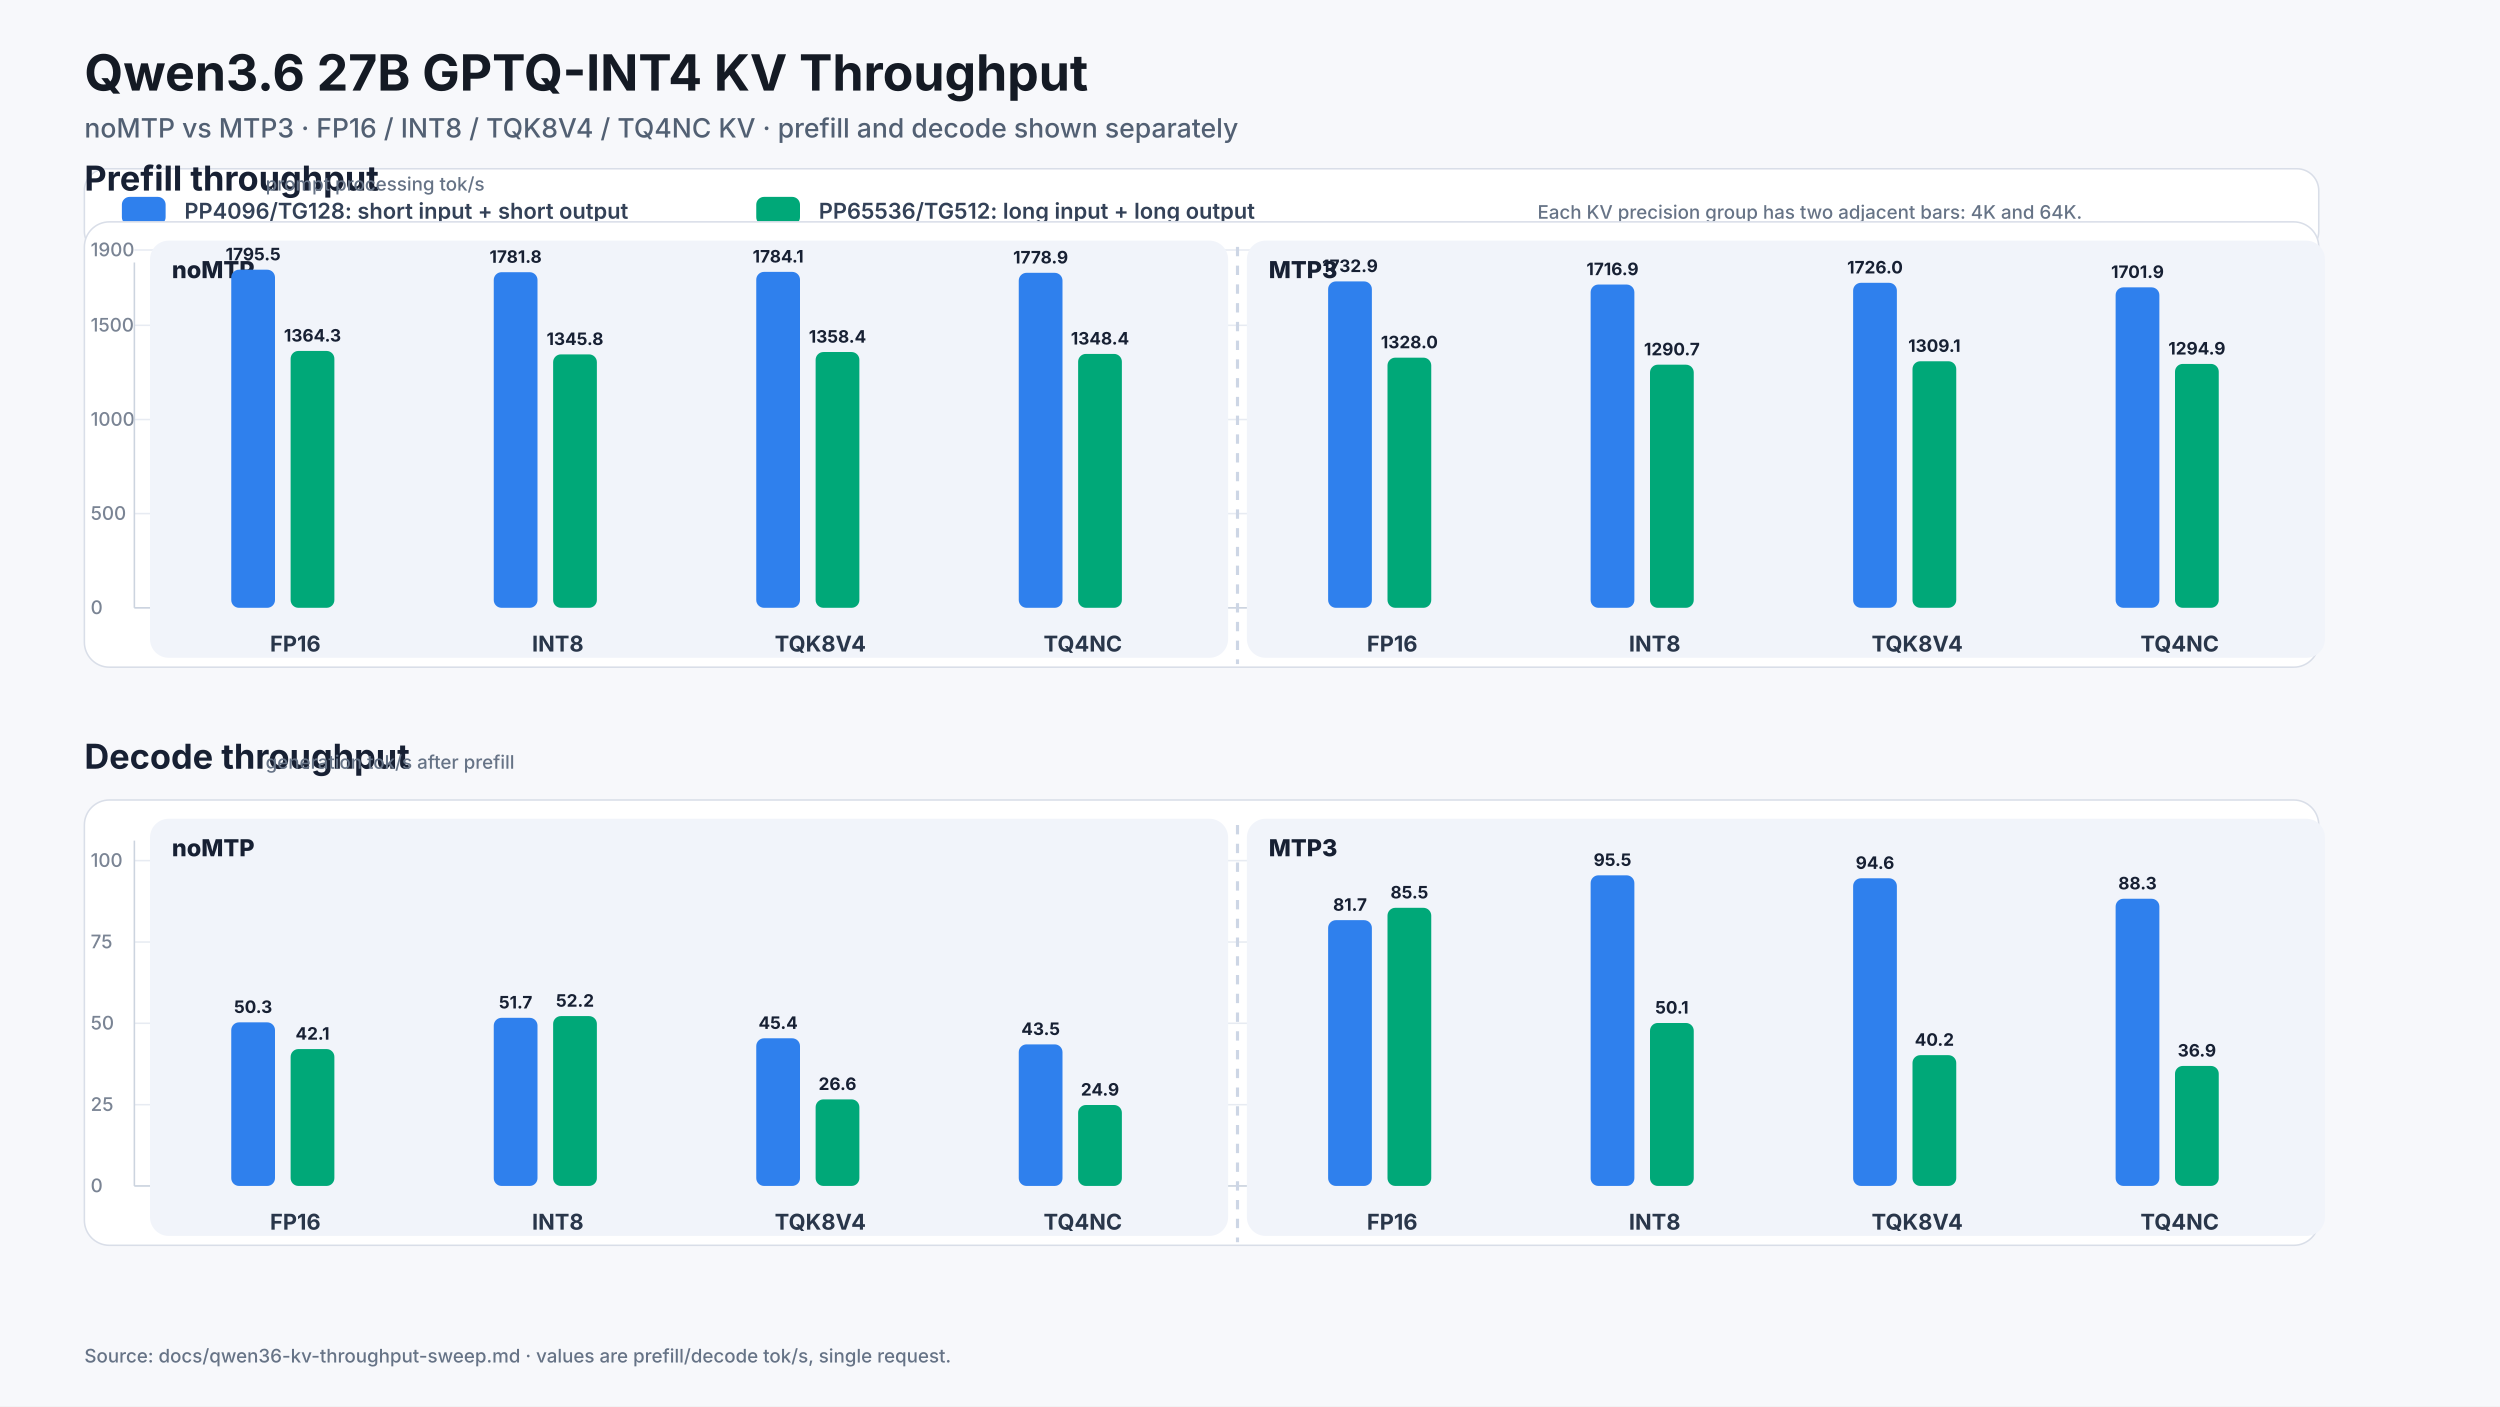
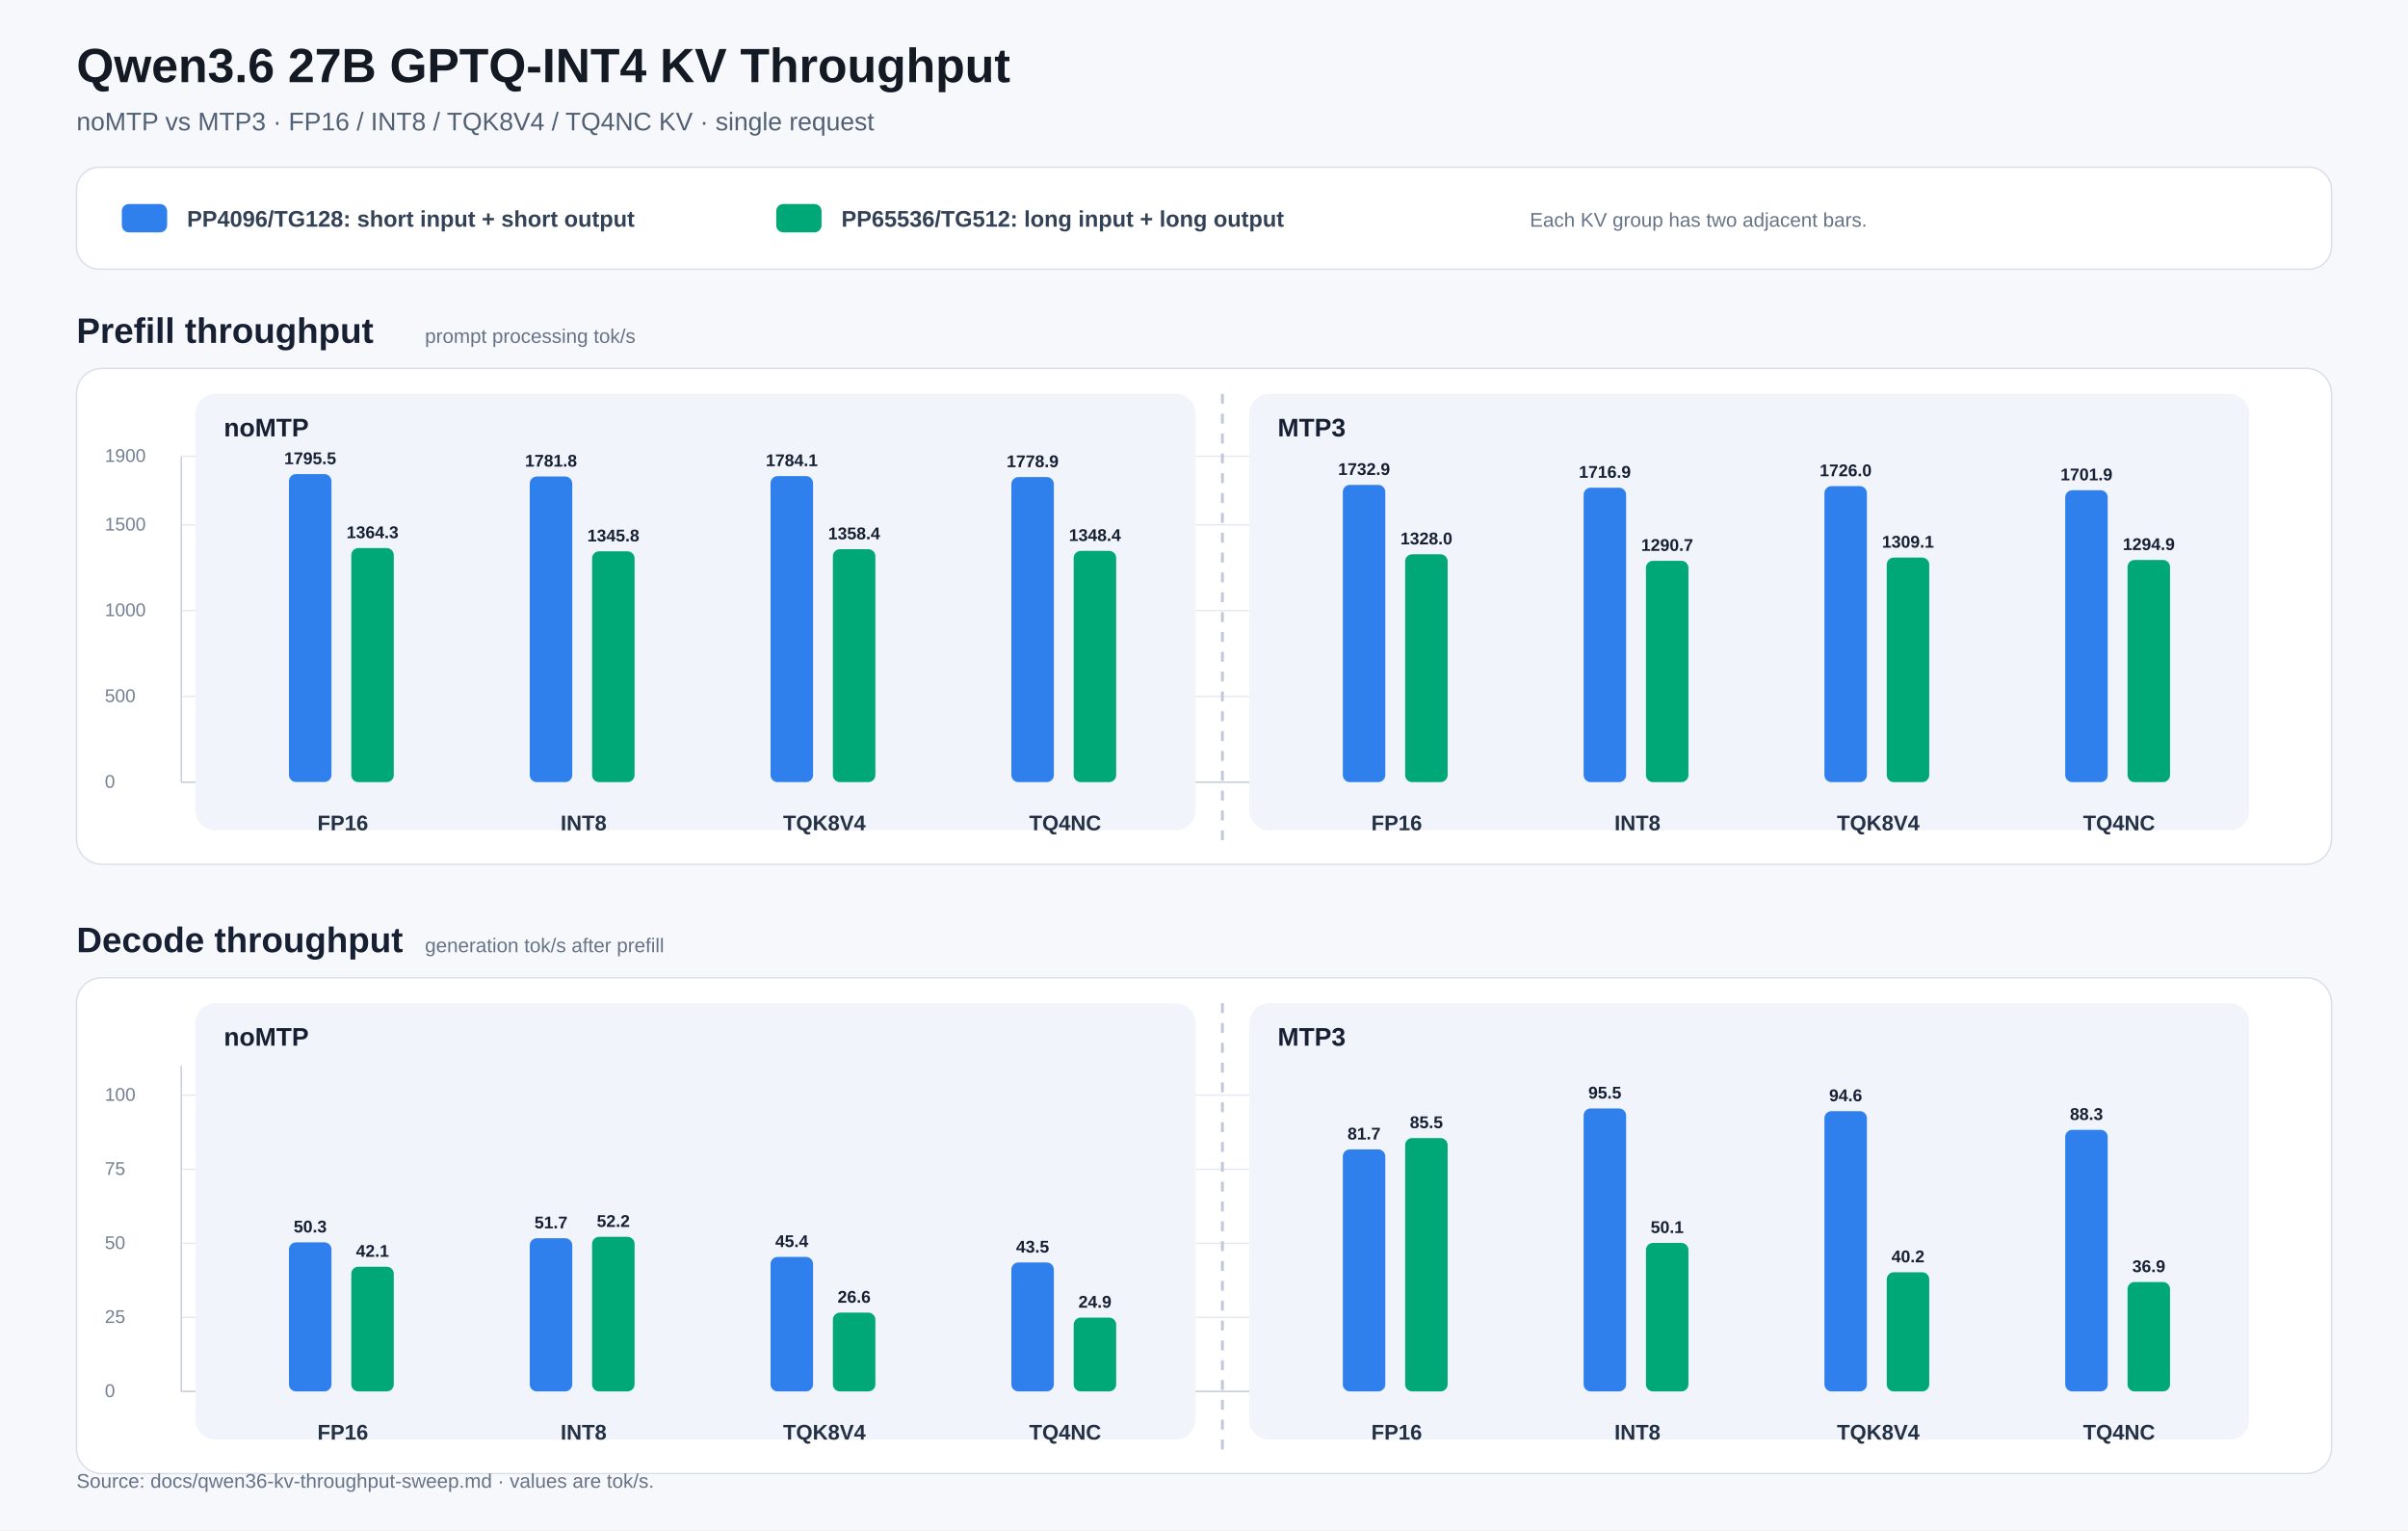
- <svg xmlns="http://www.w3.org/2000/svg" width="1600" height="900" viewBox="0 0 1600 900" role="img" aria-labelledby="title desc">
+ <svg xmlns="http://www.w3.org/2000/svg" width="1700" height="1080" viewBox="0 0 1700 1080" role="img" aria-labelledby="title desc">
  <defs>
    <style>
      .bg { fill: #f7f8fb; }
      .panel { fill: #ffffff; stroke: #d9dee8; stroke-width: 1; }
-       .title { font: 700 32px Inter, ui-sans-serif, system-ui, -apple-system, BlinkMacSystemFont, "Segoe UI", sans-serif; fill: #141a24; }
-       .subtitle { font: 500 17px Inter, ui-sans-serif, system-ui, -apple-system, BlinkMacSystemFont, "Segoe UI", sans-serif; fill: #526073; }
-       .section { font: 700 22px Inter, ui-sans-serif, system-ui, -apple-system, BlinkMacSystemFont, "Segoe UI", sans-serif; fill: #172033; }
-       .axis { stroke: #ccd4df; stroke-width: 1; }
-       .grid { stroke: #e7ebf2; stroke-width: 1; }
-       .tick { font: 500 12px Inter, ui-sans-serif, system-ui, -apple-system, BlinkMacSystemFont, "Segoe UI", sans-serif; fill: #7a8494; }
-       .label { font: 700 14px Inter, ui-sans-serif, system-ui, -apple-system, BlinkMacSystemFont, "Segoe UI", sans-serif; fill: #29364a; }
-       .mode { font: 800 15px Inter, ui-sans-serif, system-ui, -apple-system, BlinkMacSystemFont, "Segoe UI", sans-serif; fill: #172033; }
-       .value { font: 700 11px Inter, ui-sans-serif, system-ui, -apple-system, BlinkMacSystemFont, "Segoe UI", sans-serif; fill: #172033; }
-       .small { font: 500 12px Inter, ui-sans-serif, system-ui, -apple-system, BlinkMacSystemFont, "Segoe UI", sans-serif; fill: #667386; }
-       .legend { font: 600 14px Inter, ui-sans-serif, system-ui, -apple-system, BlinkMacSystemFont, "Segoe UI", sans-serif; fill: #334157; }
+       .band { fill: #f1f4fa; }
+       .title { font: 700 34px Arial, Helvetica, sans-serif; fill: #141a24; }
+       .subtitle { font: 500 18px Arial, Helvetica, sans-serif; fill: #526073; }
+       .section { font: 700 25px Arial, Helvetica, sans-serif; fill: #172033; }
+       .axis { stroke: #c6ceda; stroke-width: 1; }
+       .grid { stroke: #e4e9f1; stroke-width: 1; }
+       .tick { font: 500 13px Arial, Helvetica, sans-serif; fill: #737f91; }
+       .label { font: 700 15px Arial, Helvetica, sans-serif; fill: #243044; }
+       .mode { font: 800 18px Arial, Helvetica, sans-serif; fill: #172033; }
+       .value { font: 700 12px Arial, Helvetica, sans-serif; fill: #172033; }
+       .legend { font: 600 16px Arial, Helvetica, sans-serif; fill: #334157; }
+       .small { font: 500 14px Arial, Helvetica, sans-serif; fill: #667386; }
      .bar4k { fill: #2f80ed; }
      .bar64k { fill: #00a878; }
-       .groupBand { fill: #f1f4fa; }
-       .divider { stroke: #cdd6e5; stroke-width: 2; stroke-dasharray: 6 6; }
+       .divider { stroke: #bec8d8; stroke-width: 2; stroke-dasharray: 7 7; }
    </style>
  </defs>
-   <rect class="bg" x="0" y="0" width="1600" height="900" />
+   <rect class="bg" x="0" y="0" width="1700" height="1080" />
  <text class="title" x="54" y="58">Qwen3.6 27B GPTQ-INT4 KV Throughput</text>
-   <text class="subtitle" x="54" y="88">noMTP vs MTP3 · FP16 / INT8 / TQK8V4 / TQ4NC KV · prefill and decode shown separately</text>
-   <g transform="translate(54 108)">
-     <rect class="panel" x="0" y="0" width="1430" height="54" rx="14" />
-     <rect class="bar4k" x="24" y="18" width="28" height="18" rx="5" />
-     <text class="legend" x="64" y="32">PP4096/TG128: short input + short output</text>
-     <rect class="bar64k" x="430" y="18" width="28" height="18" rx="5" />
-     <text class="legend" x="470" y="32">PP65536/TG512: long input + long output</text>
-     <text class="small" x="930" y="32">Each KV precision group has two adjacent bars: 4K and 64K.</text>
-   </g>
-   <text class="section" x="54" y="122">Prefill throughput</text>
-   <text class="small" x="170" y="122">prompt processing tok/s</text>
-   <rect class="panel" x="54" y="142" width="1430" height="285" rx="16" />
-   <line class="grid" x1="86" y1="389.0" x2="1406" y2="389.0" />
-   <text class="tick" x="58" y="393.0">0</text>
-   <line class="grid" x1="86" y1="328.7" x2="1406" y2="328.7" />
-   <text class="tick" x="58" y="332.7">500</text>
-   <line class="grid" x1="86" y1="268.5" x2="1406" y2="268.5" />
-   <text class="tick" x="58" y="272.5">1000</text>
-   <line class="grid" x1="86" y1="208.2" x2="1406" y2="208.2" />
-   <text class="tick" x="58" y="212.2">1500</text>
-   <line class="grid" x1="86" y1="160.0" x2="1406" y2="160.0" />
-   <text class="tick" x="58" y="164.0">1900</text>
-   <line class="axis" x1="86" y1="389" x2="1406" y2="389" />
-   <line class="axis" x1="86" y1="168" x2="86" y2="389" />
-   <rect class="groupBand" x="96" y="154" width="690" height="267" rx="12" />
-   <text class="mode" x="110" y="178">noMTP</text>
-   <rect class="bar4k" x="148" y="172.6" width="28" height="216.4" rx="5" />
-   <text class="value" x="162.0" y="166.6" text-anchor="middle">1795.5</text>
-   <rect class="bar64k" x="186" y="224.6" width="28" height="164.4" rx="5" />
-   <text class="value" x="200.0" y="218.6" text-anchor="middle">1364.3</text>
-   <text class="label" x="189" y="417" text-anchor="middle">FP16</text>
-   <rect class="bar4k" x="316" y="174.2" width="28" height="214.8" rx="5" />
-   <text class="value" x="330.0" y="168.2" text-anchor="middle">1781.8</text>
-   <rect class="bar64k" x="354" y="226.8" width="28" height="162.2" rx="5" />
-   <text class="value" x="368.0" y="220.8" text-anchor="middle">1345.8</text>
-   <text class="label" x="357" y="417" text-anchor="middle">INT8</text>
-   <rect class="bar4k" x="484" y="174.0" width="28" height="215.0" rx="5" />
-   <text class="value" x="498.0" y="168.0" text-anchor="middle">1784.1</text>
-   <rect class="bar64k" x="522" y="225.3" width="28" height="163.7" rx="5" />
-   <text class="value" x="536.0" y="219.3" text-anchor="middle">1358.4</text>
-   <text class="label" x="525" y="417" text-anchor="middle">TQK8V4</text>
-   <rect class="bar4k" x="652" y="174.6" width="28" height="214.4" rx="5" />
-   <text class="value" x="666.0" y="168.6" text-anchor="middle">1778.9</text>
-   <rect class="bar64k" x="690" y="226.5" width="28" height="162.5" rx="5" />
-   <text class="value" x="704.0" y="220.5" text-anchor="middle">1348.4</text>
-   <text class="label" x="693" y="417" text-anchor="middle">TQ4NC</text>
-   <rect class="groupBand" x="798" y="154" width="690" height="267" rx="12" />
-   <text class="mode" x="812" y="178">MTP3</text>
-   <rect class="bar4k" x="850" y="180.1" width="28" height="208.9" rx="5" />
-   <text class="value" x="864.0" y="174.1" text-anchor="middle">1732.9</text>
-   <rect class="bar64k" x="888" y="228.9" width="28" height="160.1" rx="5" />
-   <text class="value" x="902.0" y="222.9" text-anchor="middle">1328.0</text>
-   <text class="label" x="891" y="417" text-anchor="middle">FP16</text>
-   <rect class="bar4k" x="1018" y="182.1" width="28" height="206.9" rx="5" />
-   <text class="value" x="1032.0" y="176.1" text-anchor="middle">1716.9</text>
-   <rect class="bar64k" x="1056" y="233.4" width="28" height="155.6" rx="5" />
-   <text class="value" x="1070.0" y="227.4" text-anchor="middle">1290.7</text>
-   <text class="label" x="1059" y="417" text-anchor="middle">INT8</text>
-   <rect class="bar4k" x="1186" y="181.0" width="28" height="208.0" rx="5" />
-   <text class="value" x="1200.0" y="175.0" text-anchor="middle">1726.0</text>
-   <rect class="bar64k" x="1224" y="231.2" width="28" height="157.8" rx="5" />
-   <text class="value" x="1238.0" y="225.2" text-anchor="middle">1309.1</text>
-   <text class="label" x="1227" y="417" text-anchor="middle">TQK8V4</text>
-   <rect class="bar4k" x="1354" y="183.9" width="28" height="205.1" rx="5" />
-   <text class="value" x="1368.0" y="177.9" text-anchor="middle">1701.9</text>
-   <rect class="bar64k" x="1392" y="232.9" width="28" height="156.1" rx="5" />
-   <text class="value" x="1406.0" y="226.9" text-anchor="middle">1294.9</text>
-   <text class="label" x="1395" y="417" text-anchor="middle">TQ4NC</text>
-   <line class="divider" x1="792.0" y1="158" x2="792.0" y2="425" />
-   <text class="section" x="54" y="492">Decode throughput</text>
-   <text class="small" x="170" y="492">generation tok/s after prefill</text>
-   <rect class="panel" x="54" y="512" width="1430" height="285" rx="16" />
-   <line class="grid" x1="86" y1="759.0" x2="1406" y2="759.0" />
-   <text class="tick" x="58" y="763.0">0</text>
-   <line class="grid" x1="86" y1="707.0" x2="1406" y2="707.0" />
-   <text class="tick" x="58" y="711.0">25</text>
-   <line class="grid" x1="86" y1="654.9" x2="1406" y2="654.9" />
-   <text class="tick" x="58" y="658.9">50</text>
-   <line class="grid" x1="86" y1="602.9" x2="1406" y2="602.9" />
-   <text class="tick" x="58" y="606.9">75</text>
-   <line class="grid" x1="86" y1="550.8" x2="1406" y2="550.8" />
-   <text class="tick" x="58" y="554.8">100</text>
-   <line class="axis" x1="86" y1="759" x2="1406" y2="759" />
-   <line class="axis" x1="86" y1="538" x2="86" y2="759" />
-   <rect class="groupBand" x="96" y="524" width="690" height="267" rx="12" />
-   <text class="mode" x="110" y="548">noMTP</text>
-   <rect class="bar4k" x="148" y="654.3" width="28" height="104.7" rx="5" />
-   <text class="value" x="162.0" y="648.3" text-anchor="middle">50.3</text>
-   <rect class="bar64k" x="186" y="671.4" width="28" height="87.6" rx="5" />
-   <text class="value" x="200.0" y="665.4" text-anchor="middle">42.1</text>
-   <text class="label" x="189" y="787" text-anchor="middle">FP16</text>
-   <rect class="bar4k" x="316" y="651.4" width="28" height="107.6" rx="5" />
-   <text class="value" x="330.0" y="645.4" text-anchor="middle">51.7</text>
-   <rect class="bar64k" x="354" y="650.3" width="28" height="108.7" rx="5" />
-   <text class="value" x="368.0" y="644.3" text-anchor="middle">52.2</text>
-   <text class="label" x="357" y="787" text-anchor="middle">INT8</text>
-   <rect class="bar4k" x="484" y="664.5" width="28" height="94.5" rx="5" />
-   <text class="value" x="498.0" y="658.5" text-anchor="middle">45.4</text>
-   <rect class="bar64k" x="522" y="703.6" width="28" height="55.4" rx="5" />
-   <text class="value" x="536.0" y="697.6" text-anchor="middle">26.6</text>
-   <text class="label" x="525" y="787" text-anchor="middle">TQK8V4</text>
-   <rect class="bar4k" x="652" y="668.4" width="28" height="90.6" rx="5" />
-   <text class="value" x="666.0" y="662.4" text-anchor="middle">43.5</text>
-   <rect class="bar64k" x="690" y="707.2" width="28" height="51.8" rx="5" />
-   <text class="value" x="704.0" y="701.2" text-anchor="middle">24.9</text>
-   <text class="label" x="693" y="787" text-anchor="middle">TQ4NC</text>
-   <rect class="groupBand" x="798" y="524" width="690" height="267" rx="12" />
-   <text class="mode" x="812" y="548">MTP3</text>
-   <rect class="bar4k" x="850" y="588.9" width="28" height="170.1" rx="5" />
-   <text class="value" x="864.0" y="582.9" text-anchor="middle">81.7</text>
-   <rect class="bar64k" x="888" y="581.0" width="28" height="178.0" rx="5" />
-   <text class="value" x="902.0" y="575.0" text-anchor="middle">85.5</text>
-   <text class="label" x="891" y="787" text-anchor="middle">FP16</text>
-   <rect class="bar4k" x="1018" y="560.2" width="28" height="198.8" rx="5" />
-   <text class="value" x="1032.0" y="554.2" text-anchor="middle">95.5</text>
-   <rect class="bar64k" x="1056" y="654.7" width="28" height="104.3" rx="5" />
-   <text class="value" x="1070.0" y="648.7" text-anchor="middle">50.1</text>
-   <text class="label" x="1059" y="787" text-anchor="middle">INT8</text>
-   <rect class="bar4k" x="1186" y="562.1" width="28" height="196.9" rx="5" />
-   <text class="value" x="1200.0" y="556.1" text-anchor="middle">94.6</text>
-   <rect class="bar64k" x="1224" y="675.3" width="28" height="83.7" rx="5" />
-   <text class="value" x="1238.0" y="669.3" text-anchor="middle">40.2</text>
-   <text class="label" x="1227" y="787" text-anchor="middle">TQK8V4</text>
-   <rect class="bar4k" x="1354" y="575.2" width="28" height="183.8" rx="5" />
-   <text class="value" x="1368.0" y="569.2" text-anchor="middle">88.3</text>
-   <rect class="bar64k" x="1392" y="682.2" width="28" height="76.8" rx="5" />
-   <text class="value" x="1406.0" y="676.2" text-anchor="middle">36.9</text>
-   <text class="label" x="1395" y="787" text-anchor="middle">TQ4NC</text>
-   <line class="divider" x1="792.0" y1="528" x2="792.0" y2="795" />
-   <text class="small" x="54" y="872">Source: docs/qwen36-kv-throughput-sweep.md · values are prefill/decode tok/s, single request.</text>
+   <text class="subtitle" x="54" y="92">noMTP vs MTP3 · FP16 / INT8 / TQK8V4 / TQ4NC KV · single request</text>
+   <rect class="panel" x="54" y="118" width="1592" height="72" rx="16" />
+   <rect class="bar4k" x="86" y="144" width="32" height="20" rx="5" />
+   <text class="legend" x="132" y="160">PP4096/TG128: short input + short output</text>
+   <rect class="bar64k" x="548" y="144" width="32" height="20" rx="5" />
+   <text class="legend" x="594" y="160">PP65536/TG512: long input + long output</text>
+   <text class="small" x="1080" y="160">Each KV group has two adjacent bars.</text>
+   <text class="section" x="54" y="242">Prefill throughput</text>
+   <text class="small" x="300" y="242">prompt processing tok/s</text>
+   <rect class="panel" x="54" y="260" width="1592" height="350" rx="18" />
+   <line class="grid" x1="128" y1="552.0" x2="1568" y2="552.0" />
+   <text class="tick" x="74" y="556.0">0</text>
+   <line class="grid" x1="128" y1="491.5" x2="1568" y2="491.5" />
+   <text class="tick" x="74" y="495.5">500</text>
+   <line class="grid" x1="128" y1="430.9" x2="1568" y2="430.9" />
+   <text class="tick" x="74" y="434.9">1000</text>
+   <line class="grid" x1="128" y1="370.4" x2="1568" y2="370.4" />
+   <text class="tick" x="74" y="374.4">1500</text>
+   <line class="grid" x1="128" y1="322.0" x2="1568" y2="322.0" />
+   <text class="tick" x="74" y="326.0">1900</text>
+   <line class="axis" x1="128" y1="552" x2="1568" y2="552" />
+   <line class="axis" x1="128" y1="322" x2="128" y2="552" />
+   <rect class="band" x="138" y="278" width="706" height="308" rx="14" />
+   <text class="mode" x="158" y="308">noMTP</text>
+   <rect class="bar4k" x="204" y="334.6" width="30" height="217.3" rx="5" />
+   <text class="value" x="219.0" y="327.6" text-anchor="middle">1795.5</text>
+   <rect class="bar64k" x="248" y="386.8" width="30" height="165.2" rx="5" />
+   <text class="value" x="263.0" y="379.8" text-anchor="middle">1364.3</text>
+   <text class="label" x="242" y="586" text-anchor="middle">FP16</text>
+   <rect class="bar4k" x="374" y="336.3" width="30" height="215.7" rx="5" />
+   <text class="value" x="389.0" y="329.3" text-anchor="middle">1781.8</text>
+   <rect class="bar64k" x="418" y="389.1" width="30" height="162.9" rx="5" />
+   <text class="value" x="433.0" y="382.1" text-anchor="middle">1345.8</text>
+   <text class="label" x="412" y="586" text-anchor="middle">INT8</text>
+   <rect class="bar4k" x="544" y="336.0" width="30" height="216.0" rx="5" />
+   <text class="value" x="559.0" y="329.0" text-anchor="middle">1784.1</text>
+   <rect class="bar64k" x="588" y="387.6" width="30" height="164.4" rx="5" />
+   <text class="value" x="603.0" y="380.6" text-anchor="middle">1358.4</text>
+   <text class="label" x="582" y="586" text-anchor="middle">TQK8V4</text>
+   <rect class="bar4k" x="714" y="336.7" width="30" height="215.3" rx="5" />
+   <text class="value" x="729.0" y="329.7" text-anchor="middle">1778.9</text>
+   <rect class="bar64k" x="758" y="388.8" width="30" height="163.2" rx="5" />
+   <text class="value" x="773.0" y="381.8" text-anchor="middle">1348.4</text>
+   <text class="label" x="752" y="586" text-anchor="middle">TQ4NC</text>
+   <rect class="band" x="882" y="278" width="706" height="308" rx="14" />
+   <text class="mode" x="902" y="308">MTP3</text>
+   <rect class="bar4k" x="948" y="342.2" width="30" height="209.8" rx="5" />
+   <text class="value" x="963.0" y="335.2" text-anchor="middle">1732.9</text>
+   <rect class="bar64k" x="992" y="391.2" width="30" height="160.8" rx="5" />
+   <text class="value" x="1007.0" y="384.2" text-anchor="middle">1328.0</text>
+   <text class="label" x="986" y="586" text-anchor="middle">FP16</text>
+   <rect class="bar4k" x="1118" y="344.2" width="30" height="207.8" rx="5" />
+   <text class="value" x="1133.0" y="337.2" text-anchor="middle">1716.9</text>
+   <rect class="bar64k" x="1162" y="395.8" width="30" height="156.2" rx="5" />
+   <text class="value" x="1177.0" y="388.8" text-anchor="middle">1290.7</text>
+   <text class="label" x="1156" y="586" text-anchor="middle">INT8</text>
+   <rect class="bar4k" x="1288" y="343.1" width="30" height="208.9" rx="5" />
+   <text class="value" x="1303.0" y="336.1" text-anchor="middle">1726.0</text>
+   <rect class="bar64k" x="1332" y="393.5" width="30" height="158.5" rx="5" />
+   <text class="value" x="1347.0" y="386.5" text-anchor="middle">1309.1</text>
+   <text class="label" x="1326" y="586" text-anchor="middle">TQK8V4</text>
+   <rect class="bar4k" x="1458" y="346.0" width="30" height="206.0" rx="5" />
+   <text class="value" x="1473.0" y="339.0" text-anchor="middle">1701.9</text>
+   <rect class="bar64k" x="1502" y="395.2" width="30" height="156.8" rx="5" />
+   <text class="value" x="1517.0" y="388.2" text-anchor="middle">1294.9</text>
+   <text class="label" x="1496" y="586" text-anchor="middle">TQ4NC</text>
+   <line class="divider" x1="863.0" y1="278" x2="863.0" y2="594" />
+   <text class="section" x="54" y="672">Decode throughput</text>
+   <text class="small" x="300" y="672">generation tok/s after prefill</text>
+   <rect class="panel" x="54" y="690" width="1592" height="350" rx="18" />
+   <line class="grid" x1="128" y1="982.0" x2="1568" y2="982.0" />
+   <text class="tick" x="74" y="986.0">0</text>
+   <line class="grid" x1="128" y1="929.7" x2="1568" y2="929.7" />
+   <text class="tick" x="74" y="933.7">25</text>
+   <line class="grid" x1="128" y1="877.5" x2="1568" y2="877.5" />
+   <text class="tick" x="74" y="881.5">50</text>
+   <line class="grid" x1="128" y1="825.2" x2="1568" y2="825.2" />
+   <text class="tick" x="74" y="829.2">75</text>
+   <line class="grid" x1="128" y1="772.9" x2="1568" y2="772.9" />
+   <text class="tick" x="74" y="776.9">100</text>
+   <line class="axis" x1="128" y1="982" x2="1568" y2="982" />
+   <line class="axis" x1="128" y1="752" x2="128" y2="982" />
+   <rect class="band" x="138" y="708" width="706" height="308" rx="14" />
+   <text class="mode" x="158" y="738">noMTP</text>
+   <rect class="bar4k" x="204" y="876.8" width="30" height="105.2" rx="5" />
+   <text class="value" x="219.0" y="869.8" text-anchor="middle">50.3</text>
+   <rect class="bar64k" x="248" y="894.0" width="30" height="88.0" rx="5" />
+   <text class="value" x="263.0" y="887.0" text-anchor="middle">42.1</text>
+   <text class="label" x="242" y="1016" text-anchor="middle">FP16</text>
+   <rect class="bar4k" x="374" y="873.9" width="30" height="108.1" rx="5" />
+   <text class="value" x="389.0" y="866.9" text-anchor="middle">51.7</text>
+   <rect class="bar64k" x="418" y="872.9" width="30" height="109.1" rx="5" />
+   <text class="value" x="433.0" y="865.9" text-anchor="middle">52.2</text>
+   <text class="label" x="412" y="1016" text-anchor="middle">INT8</text>
+   <rect class="bar4k" x="544" y="887.1" width="30" height="94.9" rx="5" />
+   <text class="value" x="559.0" y="880.1" text-anchor="middle">45.4</text>
+   <rect class="bar64k" x="588" y="926.4" width="30" height="55.6" rx="5" />
+   <text class="value" x="603.0" y="919.4" text-anchor="middle">26.6</text>
+   <text class="label" x="582" y="1016" text-anchor="middle">TQK8V4</text>
+   <rect class="bar4k" x="714" y="891.0" width="30" height="91.0" rx="5" />
+   <text class="value" x="729.0" y="884.0" text-anchor="middle">43.5</text>
+   <rect class="bar64k" x="758" y="929.9" width="30" height="52.1" rx="5" />
+   <text class="value" x="773.0" y="922.9" text-anchor="middle">24.9</text>
+   <text class="label" x="752" y="1016" text-anchor="middle">TQ4NC</text>
+   <rect class="band" x="882" y="708" width="706" height="308" rx="14" />
+   <text class="mode" x="902" y="738">MTP3</text>
+   <rect class="bar4k" x="948" y="811.2" width="30" height="170.8" rx="5" />
+   <text class="value" x="963.0" y="804.2" text-anchor="middle">81.7</text>
+   <rect class="bar64k" x="992" y="803.2" width="30" height="178.8" rx="5" />
+   <text class="value" x="1007.0" y="796.2" text-anchor="middle">85.5</text>
+   <text class="label" x="986" y="1016" text-anchor="middle">FP16</text>
+   <rect class="bar4k" x="1118" y="782.3" width="30" height="199.7" rx="5" />
+   <text class="value" x="1133.0" y="775.3" text-anchor="middle">95.5</text>
+   <rect class="bar64k" x="1162" y="877.2" width="30" height="104.8" rx="5" />
+   <text class="value" x="1177.0" y="870.2" text-anchor="middle">50.1</text>
+   <text class="label" x="1156" y="1016" text-anchor="middle">INT8</text>
+   <rect class="bar4k" x="1288" y="784.2" width="30" height="197.8" rx="5" />
+   <text class="value" x="1303.0" y="777.2" text-anchor="middle">94.6</text>
+   <rect class="bar64k" x="1332" y="897.9" width="30" height="84.1" rx="5" />
+   <text class="value" x="1347.0" y="890.9" text-anchor="middle">40.2</text>
+   <text class="label" x="1326" y="1016" text-anchor="middle">TQK8V4</text>
+   <rect class="bar4k" x="1458" y="797.4" width="30" height="184.6" rx="5" />
+   <text class="value" x="1473.0" y="790.4" text-anchor="middle">88.3</text>
+   <rect class="bar64k" x="1502" y="904.8" width="30" height="77.2" rx="5" />
+   <text class="value" x="1517.0" y="897.8" text-anchor="middle">36.9</text>
+   <text class="label" x="1496" y="1016" text-anchor="middle">TQ4NC</text>
+   <line class="divider" x1="863.0" y1="708" x2="863.0" y2="1024" />
+   <text class="small" x="54" y="1050">Source: docs/qwen36-kv-throughput-sweep.md · values are tok/s.</text>
</svg>
